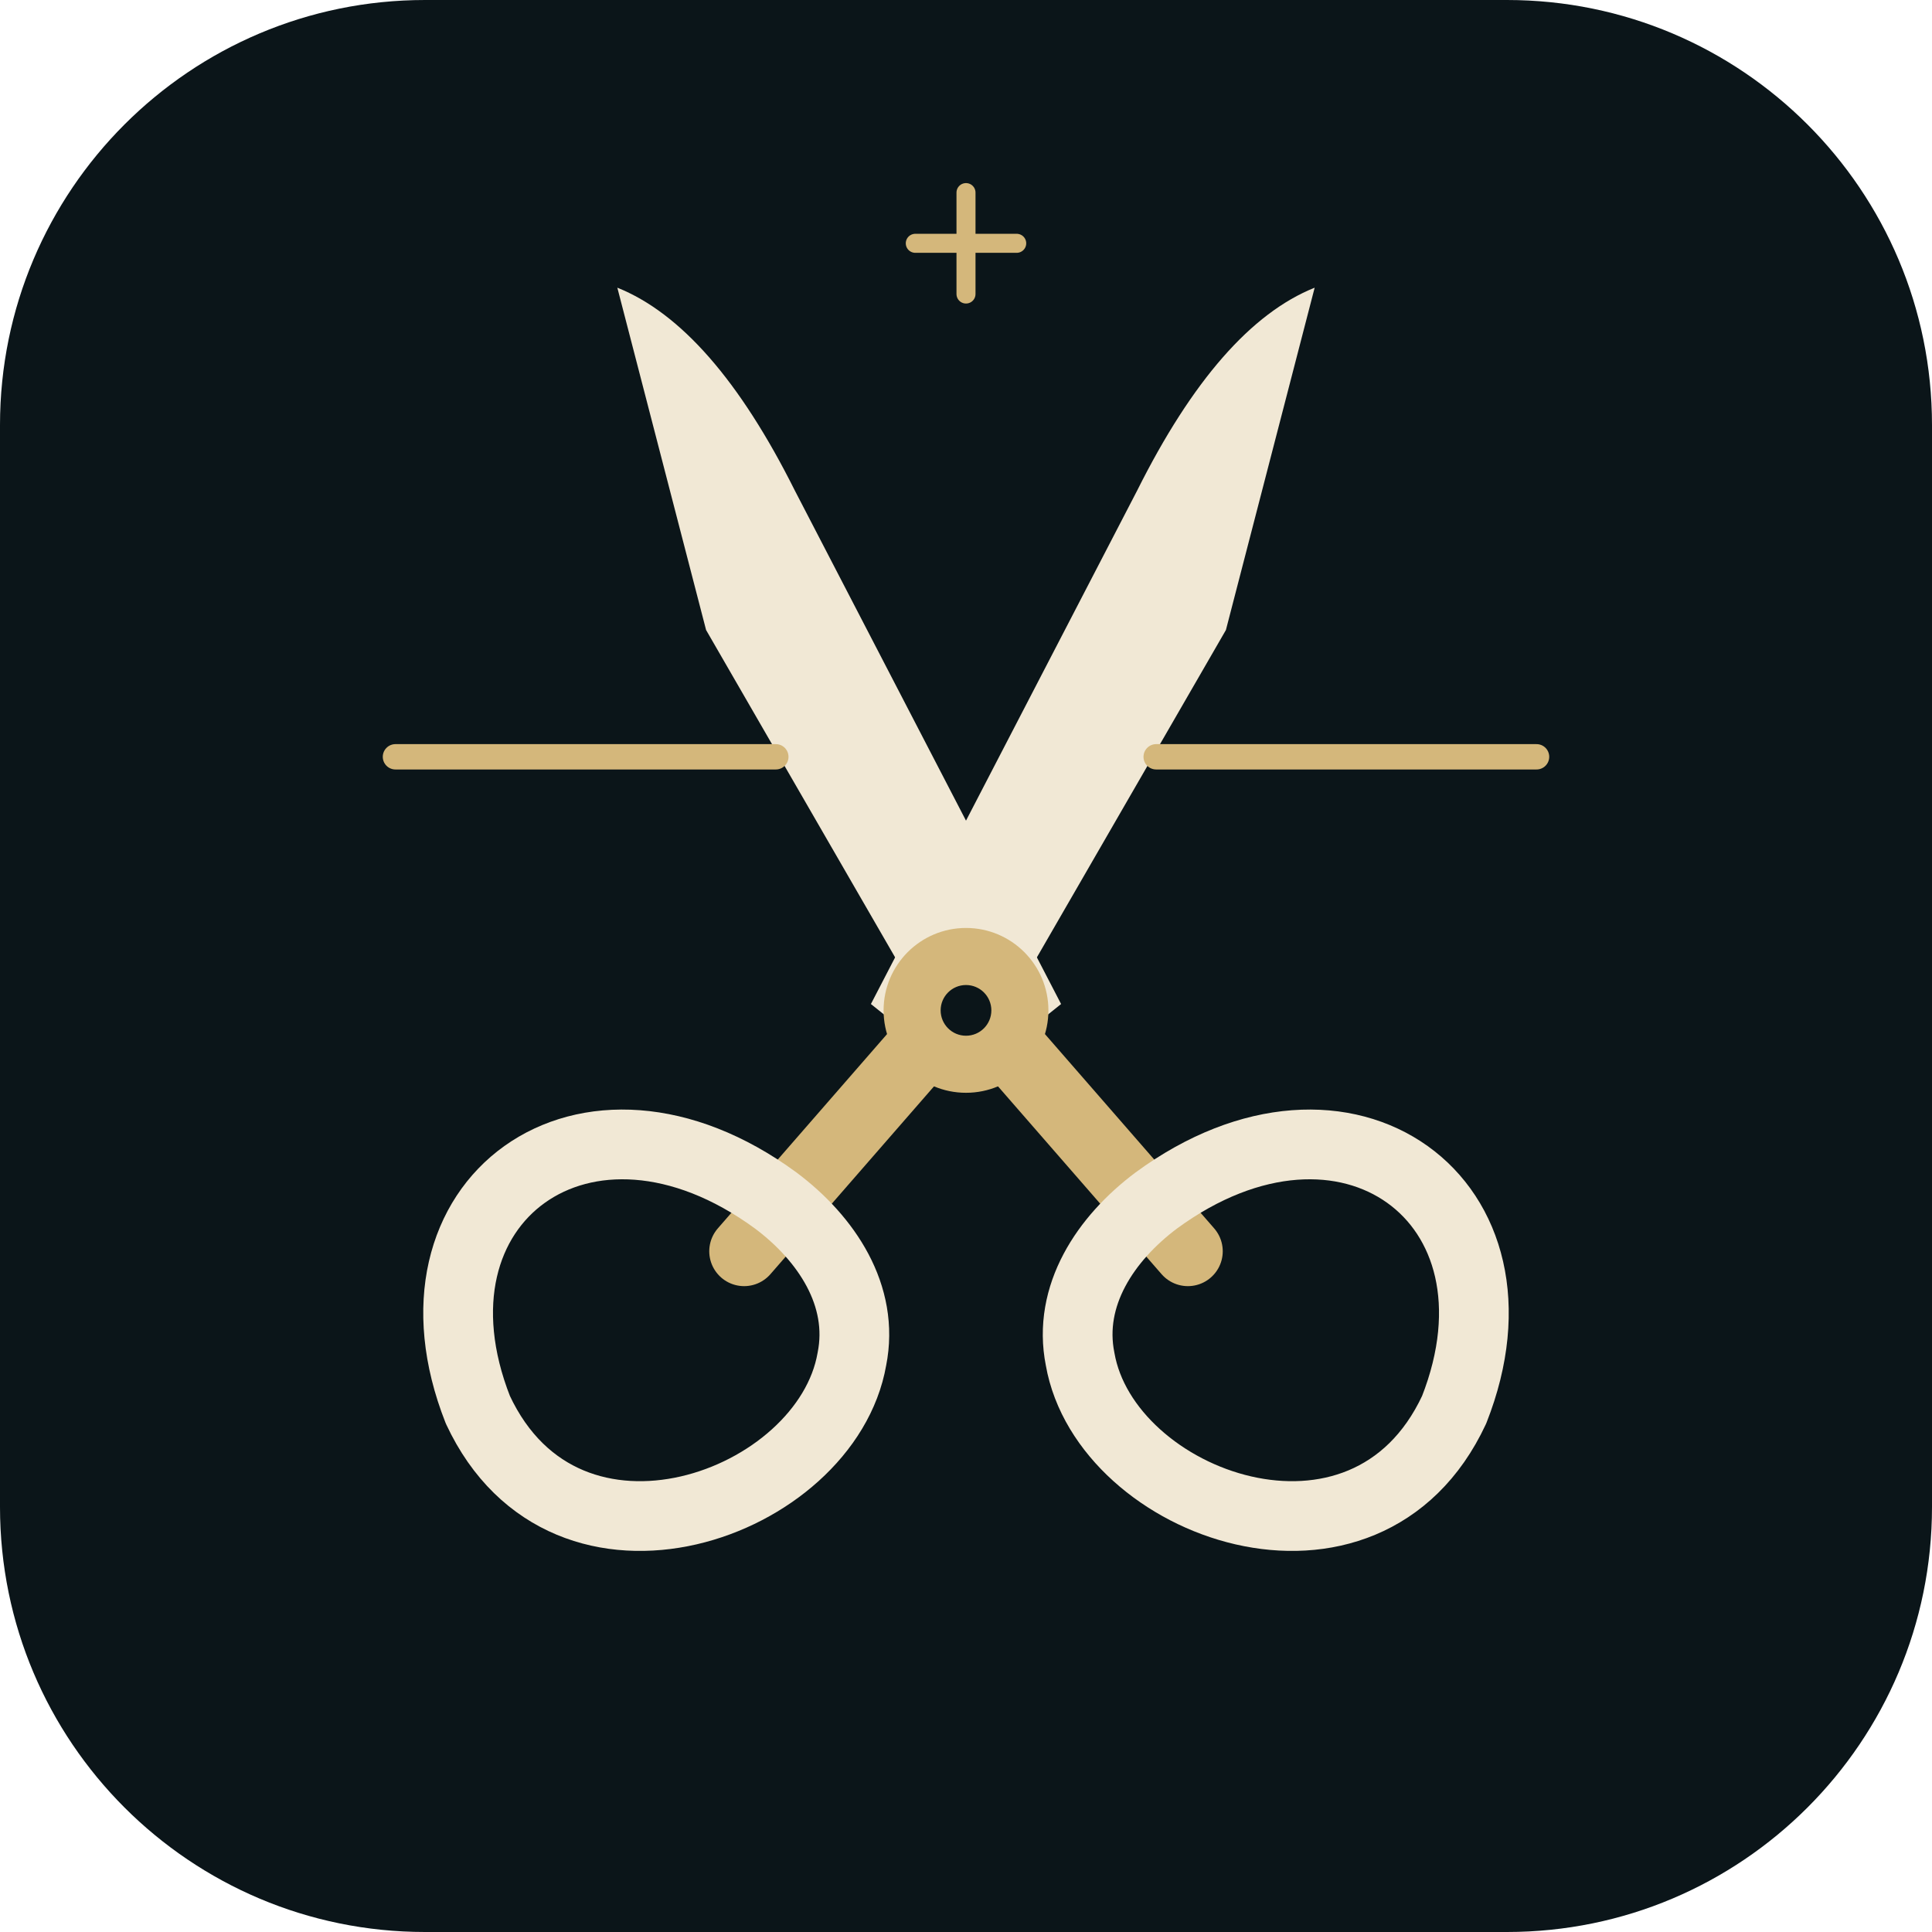
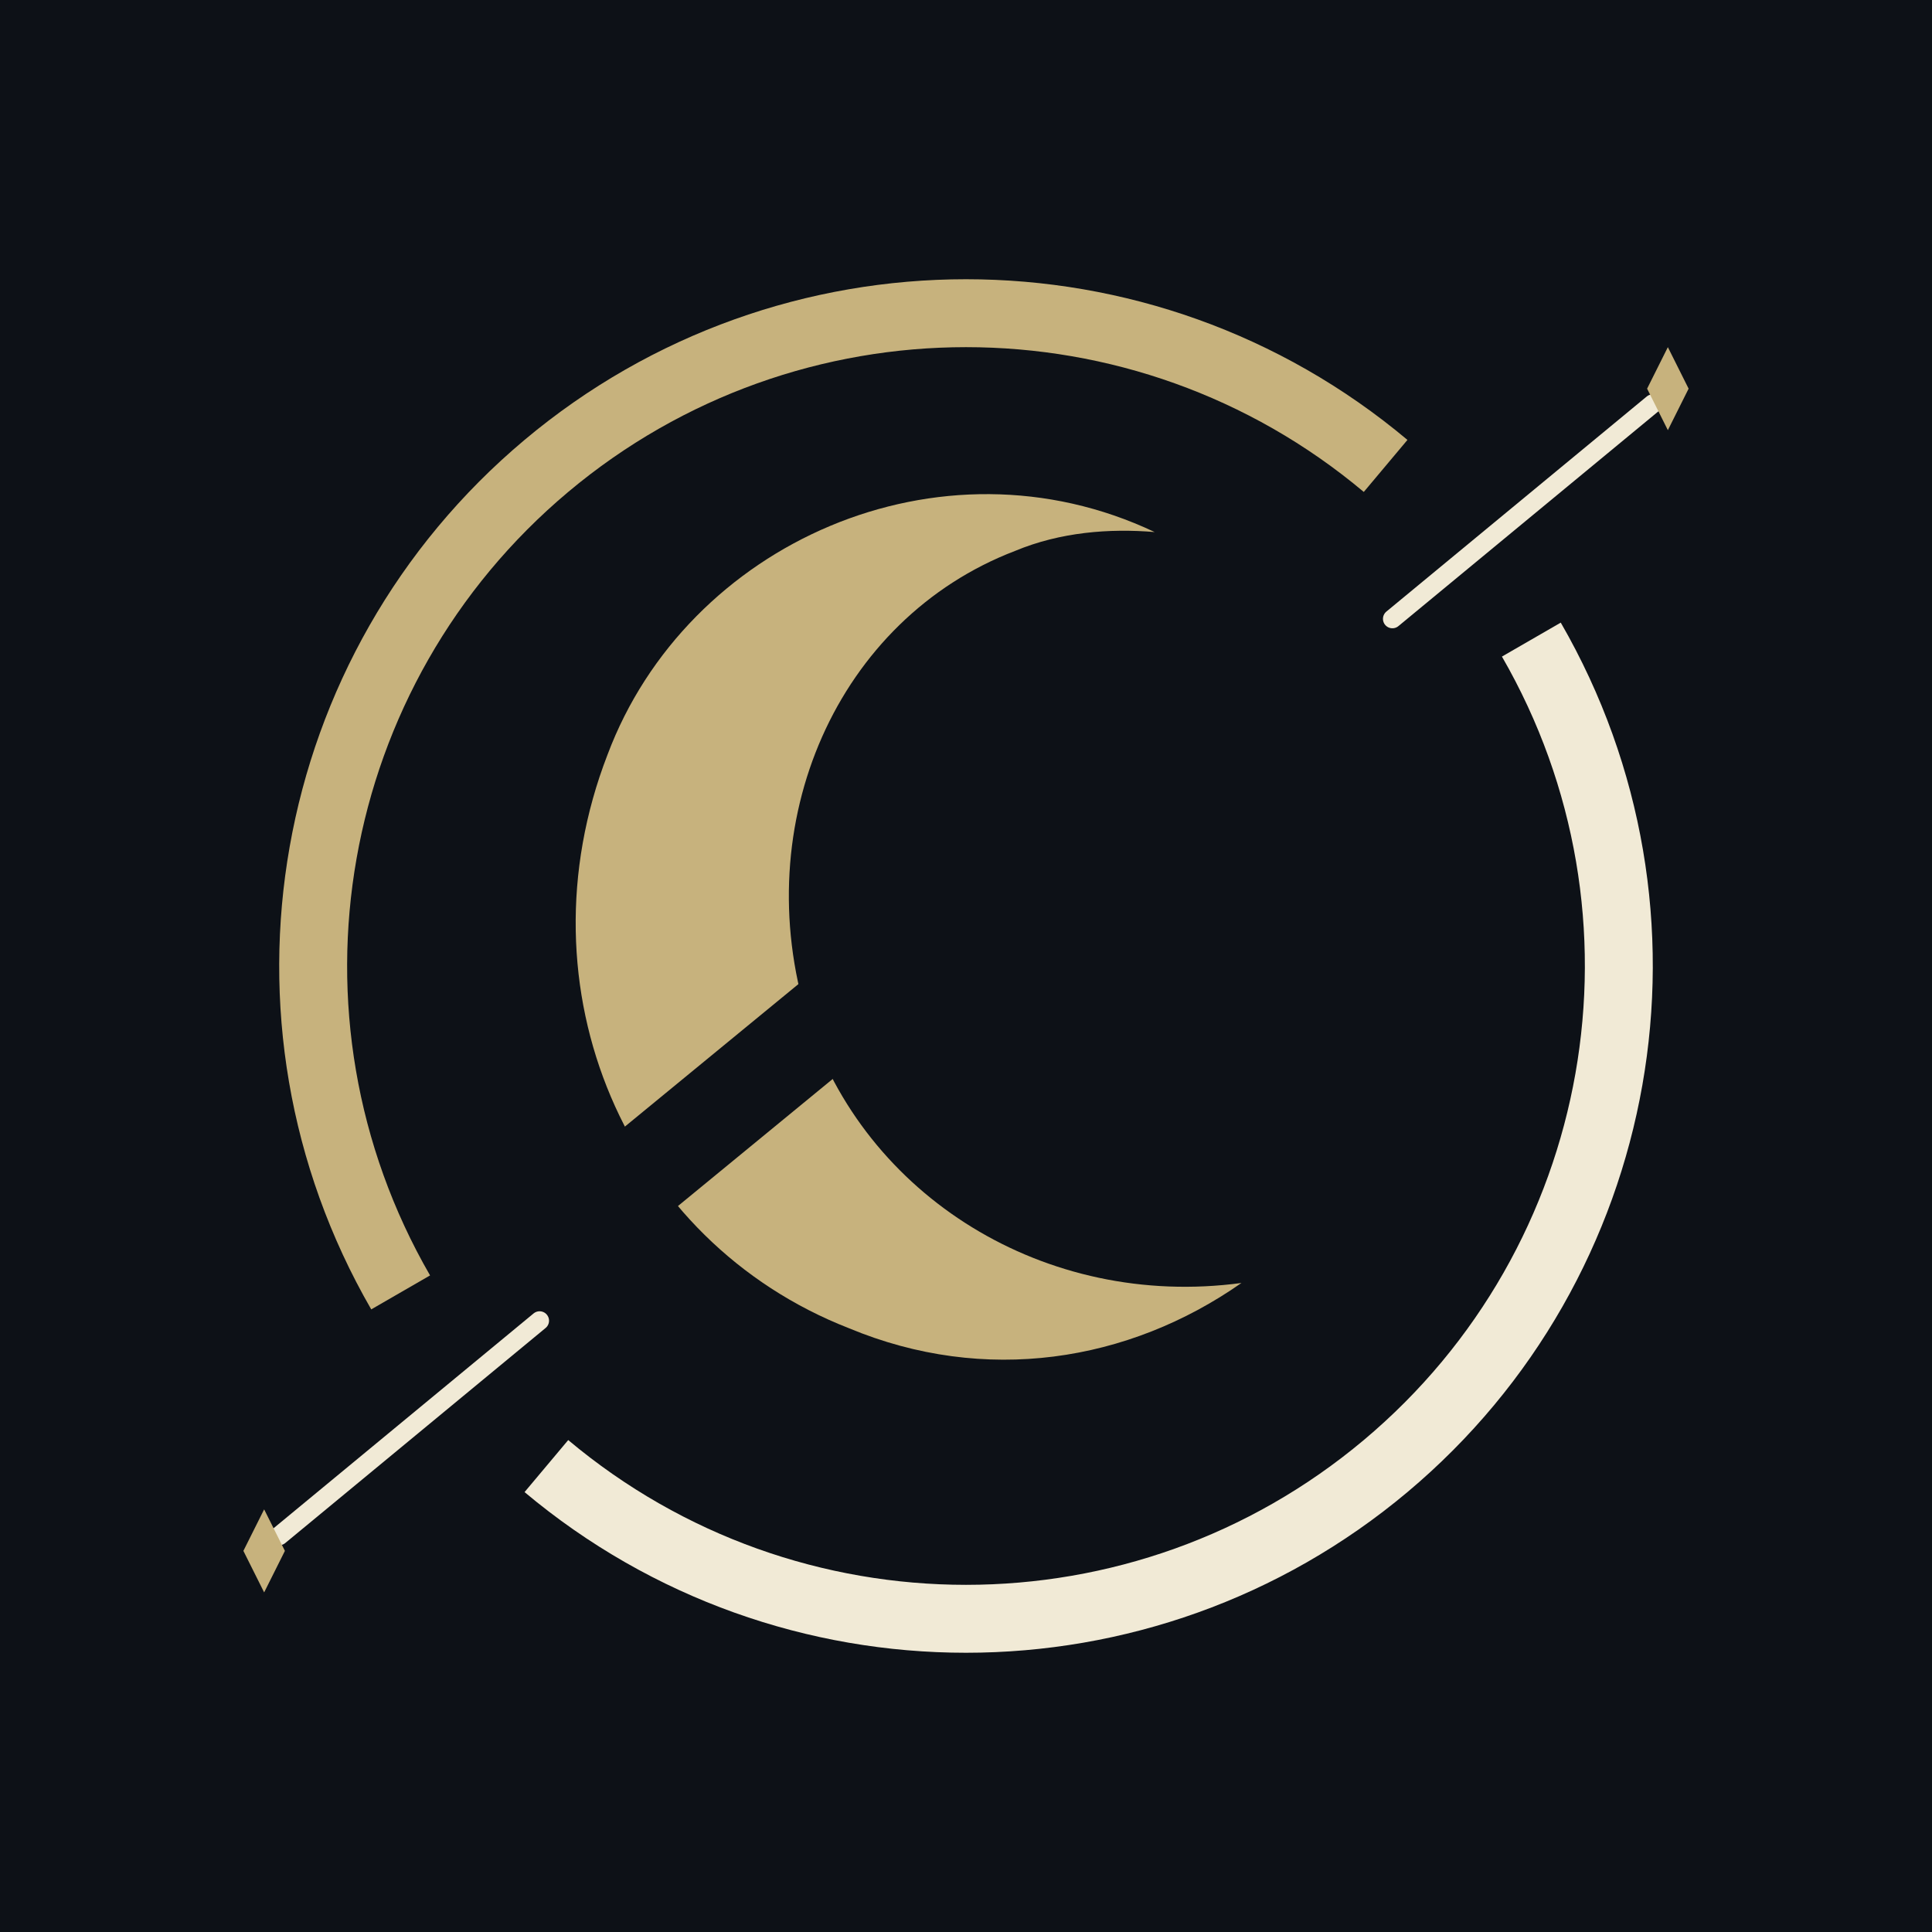
<svg xmlns="http://www.w3.org/2000/svg" width="512" height="512" viewBox="0 0 512 512" role="img" aria-labelledby="title desc">
-   <rect x="0" y="0" width="512" height="512" rx="112.64" fill="#0B1519" />
-   <g transform="translate(40.96 40.96) scale(1.68)">
-     <g transform="translate(0 0) scale(1)">
-       <path d="M73 21Q88 27 101 53L143 134 128 146 87 75Z" fill="#F1E8D5" />
-       <path d="M183 21Q168 27 155 53L113 134 128 146 169 75Z" fill="#F1E8D5" />
-       <path d="M120 142 93 173M136 142 163 173" fill="none" stroke="#D4B77B" stroke-width="11" stroke-linecap="round" stroke-linejoin="round" />
-       <path d="M98 165C68 143 38 165 51 198C65 228 106 213 110 190C112 180 106 171 98 165Z" fill="none" stroke="#F1E8D5" stroke-width="11" stroke-linecap="round" stroke-linejoin="round" />
-       <path d="M158 165C188 143 218 165 205 198C191 228 150 213 146 190C144 180 150 171 158 165Z" fill="none" stroke="#F1E8D5" stroke-width="11" stroke-linecap="round" stroke-linejoin="round" />
-       <circle cx="128" cy="135" r="13" fill="#D4B77B" />
-       <circle cx="128" cy="135" r="4" fill="#0B1519" />
-       <path d="M38 95H98M158 95H218" fill="none" stroke="#D4B77B" stroke-width="4" stroke-linecap="round" stroke-linejoin="round" />
-       <path d="M120 14H136M128 6V22" fill="none" stroke="#D4B77B" stroke-width="3" stroke-linecap="round" stroke-linejoin="round" />
+   <rect x="0" y="0" width="512" height="512" fill="#0d1117" />
+   <g id="celestial-seal">
+     <g id="held-orbit">
+       <path d="M98.383 347.000 A182 182 0 0 1 372.987 116.580 L361.417 130.369 A164 164 0 0 0 113.972 338.000Z" fill="#c7b27d" />
+     </g>
+     <g id="released-orbit">
+       <path d="M413.617 165.000 A182 182 0 0 1 139.013 395.420 L150.583 381.631 A164 164 0 0 0 398.028 174.000Z" fill="#f1ead6" />
+     </g>
+     <g id="eclipse-phase">
+       <path d="M306 141 C249 114 182 144 161 200 C137 262 166 329 225 352 C261 367 299 361 329 340 C277 347 229 317 214 270 C198 218 222 164 269 146 C281 141 294 140 306 141Z" fill="#c7b27d" />
+     </g>
+     <g id="severance-channel">
+       <path d="M111 376 L92 359 L394 111 L413 128Z" fill="#0d1117" />
+     </g>
+     <g id="free-thread-ends">
+       <path d="M74 407L143 350" fill="none" stroke="#f1ead6" stroke-width="5" stroke-linecap="round" stroke-linejoin="round" />
+       <path d="M369 164L438 107" fill="none" stroke="#f1ead6" stroke-width="5" stroke-linecap="round" stroke-linejoin="round" />
+     </g>
+     <g id="cut-terminals">
+       <path d="M70 400L75.5 411 70 422 64.5 411Z" fill="#c7b27d" />
+       <path d="M442 92L447.5 103 442 114 436.5 103Z" fill="#c7b27d" />
    </g>
  </g>
</svg>
